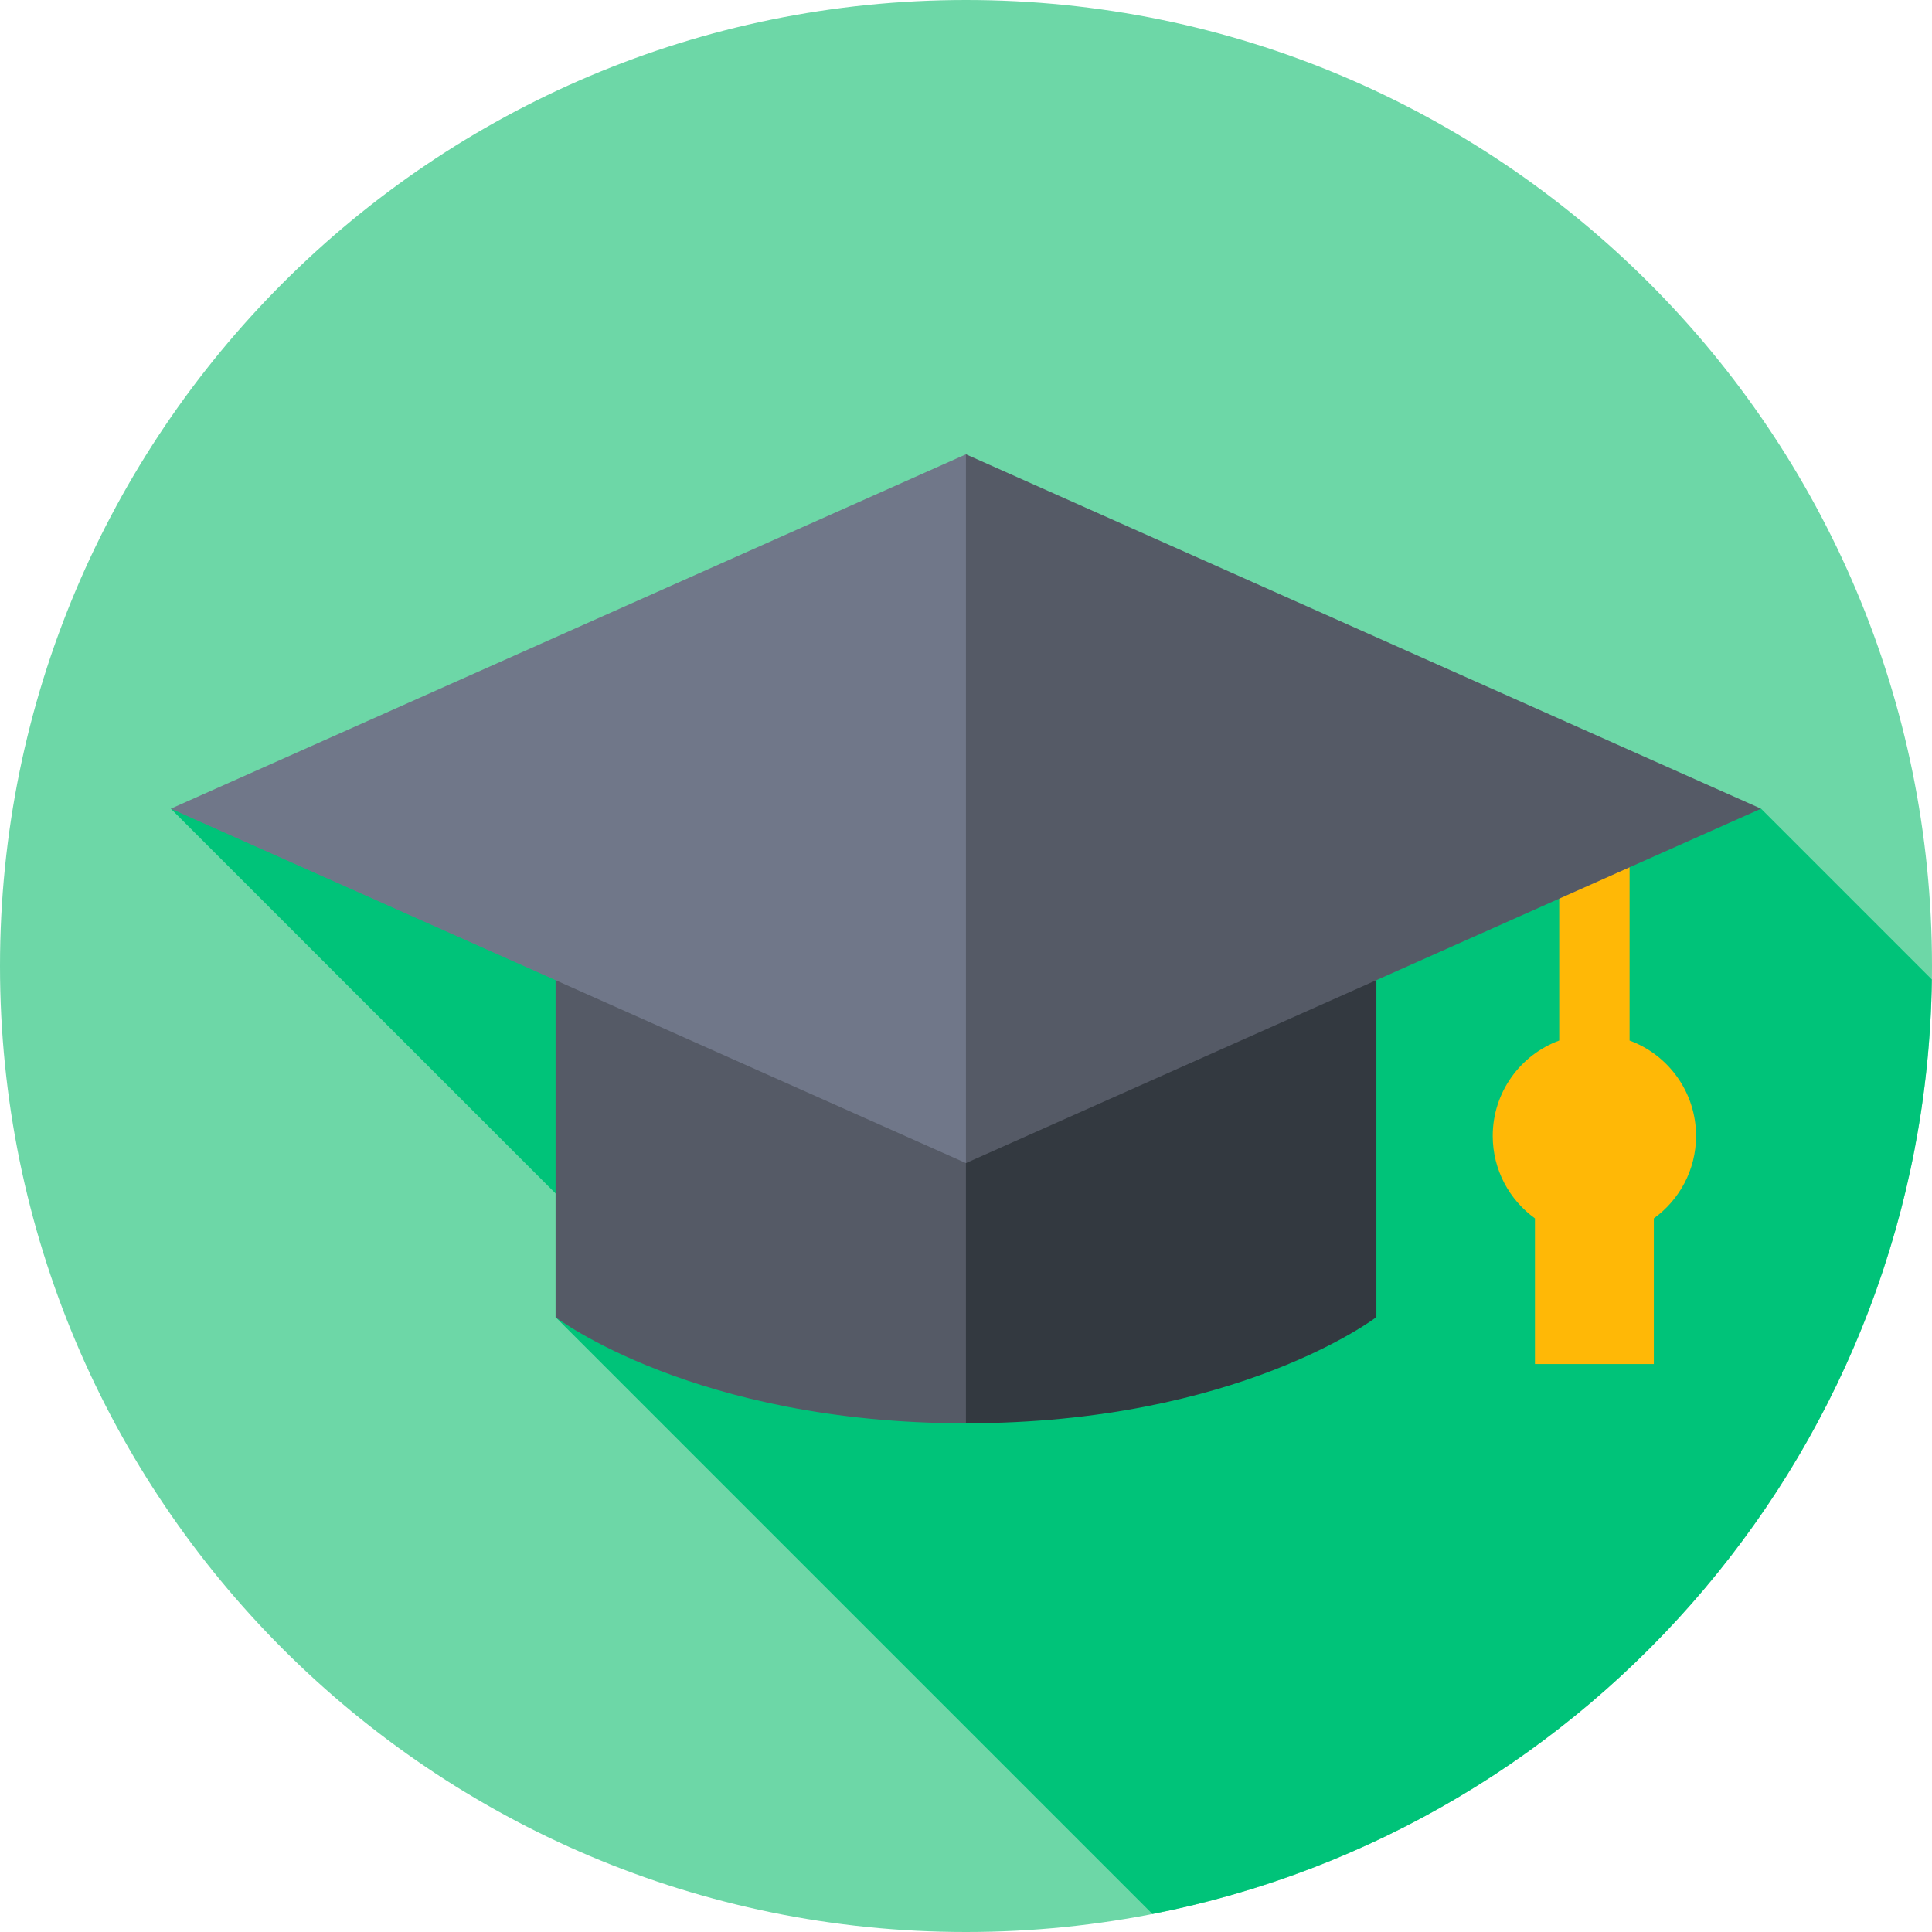
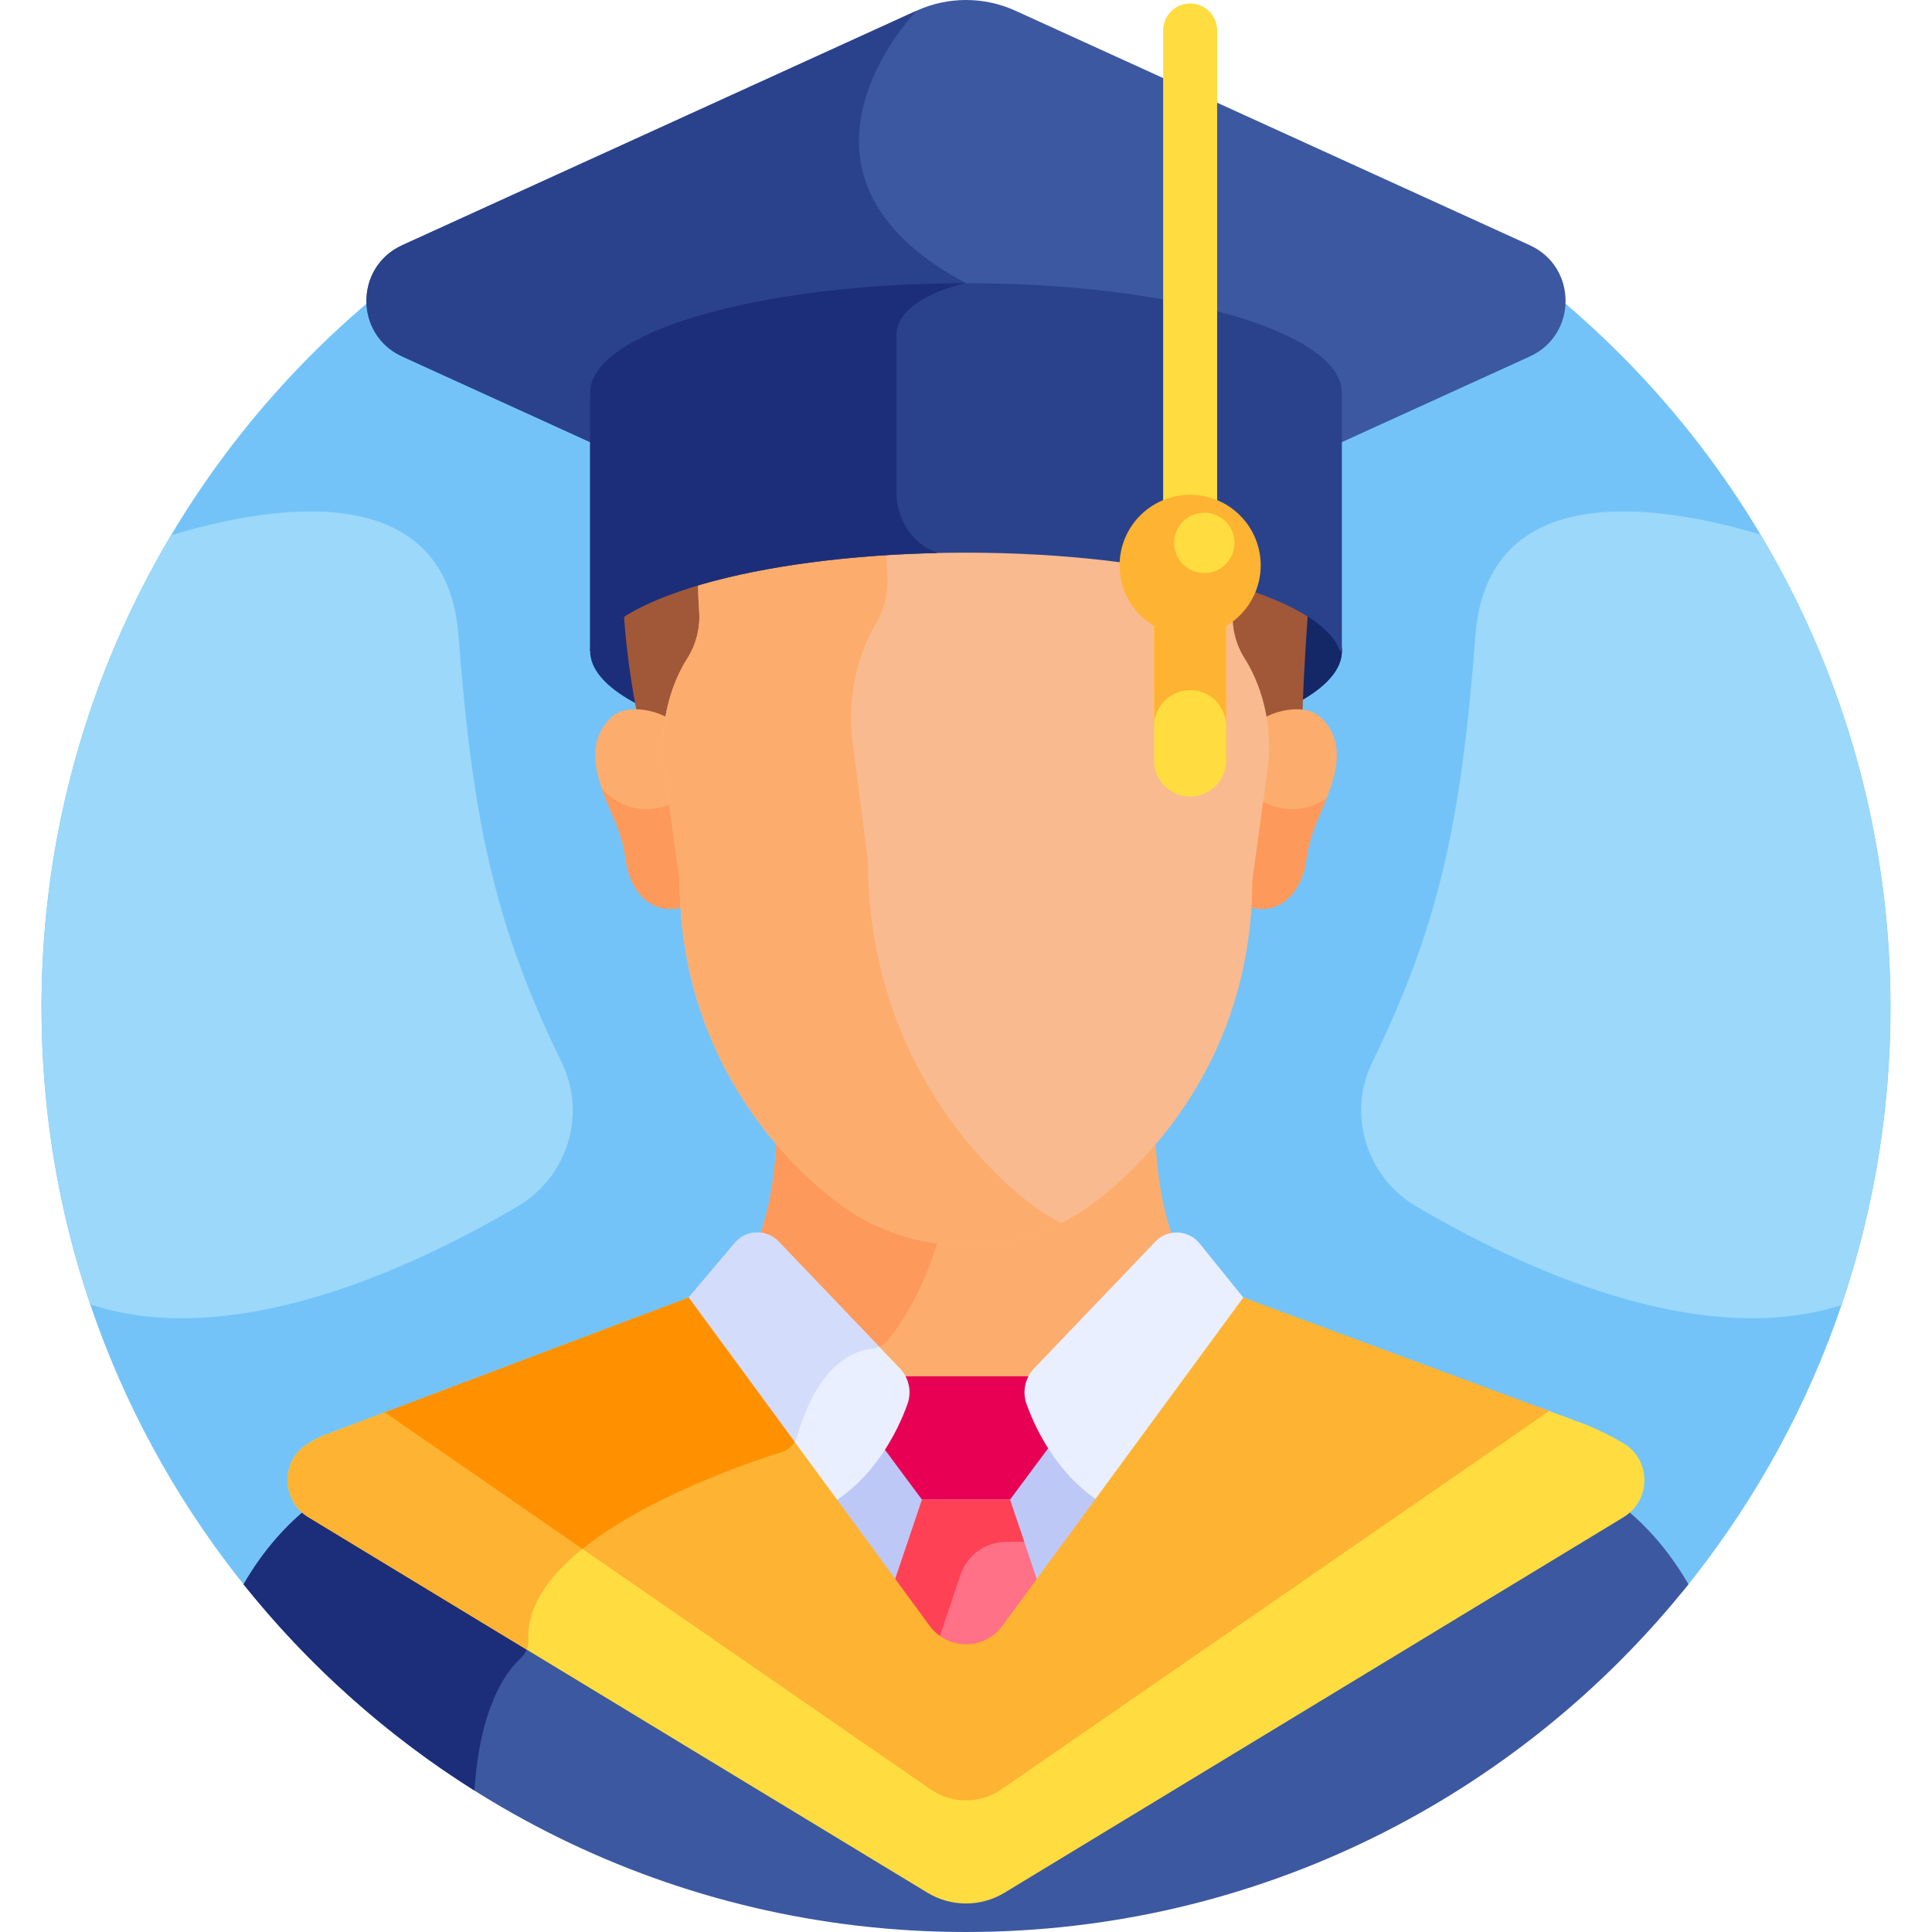
- <svg xmlns="http://www.w3.org/2000/svg" id="Capa_1" enable-background="new 0 0 512 512" height="512" viewBox="0 0 512 512" width="512">
+ <svg xmlns="http://www.w3.org/2000/svg" id="Layer_1" enable-background="new 0 0 512 512" height="512" viewBox="0 0 512 512" width="512">
  <g>
+     <path d="m445.846 421.86c34.471-42.208 55.156-96.117 55.156-154.862 0-135.311-109.691-245.002-245.002-245.002s-245.002 109.691-245.002 245.002c0 58.746 20.685 112.655 55.157 154.863z" fill="#73c3f9" />
+     <ellipse cx="256" cy="172.518" fill="#1c2e7a" rx="99.609" ry="29.032" />
+     <path d="m256 143.486c-1.676 0-3.34.013-4.996.037-1.615 1.91-2.549 3.023-2.549 3.023s59.565 24.862 4.357 54.98c1.061.01 2.119.024 3.188.024 55.013 0 99.609-12.998 99.609-29.032-.001-16.034-44.597-29.032-99.609-29.032z" fill="#142766" />
+     <path d="m185.965 153.225c-8.153 2.414-15.824 5.242-20.695 8.366.808 14.538 3.58 27.554 3.58 27.554 2.629.176 6.334 1.24 8.386 2.234.503-3.128 1.323-7.161 2.482-10.137.883-2.268 1.987-4.559 3.366-6.724 2.394-3.756 3.484-8.186 3.159-12.616-.183-2.494-.311-5.462-.278-8.677z" fill="#a05838" />
+     <path d="m326.035 153.225c.033 3.168-.091 6.096-.27 8.567-.324 4.463.738 8.94 3.15 12.725 1.424 2.234 2.554 4.604 3.451 6.943 1.115 2.909 1.908 6.867 2.398 9.918 2.587-1.253 7.238-2.618 10.401-2.171.321-11.125 1.227-23.914 1.527-27.641-4.867-3.114-12.525-5.933-20.657-8.341z" fill="#a05838" />
+     <path d="m349.868 189.996c-3.92-3.592-11.728-1.771-15.103.428.74 4.605.782 9.317.143 13.97l-3.984 29.015c0 2.339-.074 4.634-.209 6.888 9.714 2.93 14.54-5.791 15.353-11.776.35-2.576.922-5.116 1.715-7.594 2.584-8.069 11.906-21.931 2.085-30.931z" fill="#fcad6d" />
+     <path d="m342.491 214.422c-3.178 0-6.132-.949-8.608-2.567l-2.96 21.554c0 2.339-.074 4.633-.209 6.888 9.714 2.93 14.54-5.791 15.353-11.776.35-2.576.922-5.116 1.715-7.594.845-2.637 2.408-5.895 3.788-9.397-2.568 1.816-5.696 2.892-9.079 2.892z" fill="#fd995b" />
+     <path d="m162.132 189.996c3.92-3.592 11.728-1.771 15.104.428-.74 4.605-.782 9.317-.143 13.97l3.984 29.015c0 2.339.074 4.634.209 6.888-9.714 2.93-14.54-5.791-15.353-11.776-.35-2.576-.922-5.116-1.715-7.594-2.585-8.069-11.907-21.931-2.086-30.931z" fill="#fcad6d" />
+     <path d="m178.252 212.837c-2.075 1.005-4.395 1.585-6.855 1.585-4.77 0-9.036-2.127-11.927-5.475 1.539 4.473 3.698 8.704 4.748 11.981.793 2.478 1.366 5.017 1.715 7.594.813 5.985 5.639 14.706 15.353 11.776-.135-2.255-.209-4.55-.209-6.888z" fill="#fd995b" />
+     <path d="m312.519 368.888 18.126-24.693c-3.916-1.151-7.891-2.195-11.935-3.128-9.698-9.698-12.157-28.086-12.6-40.95-5.061 5.895-10.373 10.826-15.449 14.768-9.889 7.68-22.092 11.851-34.661 11.851-12.568 0-24.771-4.171-34.66-11.851-5.076-3.941-10.388-8.873-15.449-14.768-.443 12.864-2.901 31.252-12.6 40.95-4.045.933-8.019 1.978-11.934 3.128l18.125 24.693z" fill="#fcad6d" />
+     <path d="m231.144 357.403c1.681-.167 3.225-1.003 4.27-2.329 6.774-8.602 11.116-18.83 13.901-28.738-10.166-1.206-19.852-5.141-27.976-11.45-5.075-3.941-10.388-8.873-15.449-14.768-.443 12.864-2.901 31.252-12.6 40.95-4.045.933-8.019 1.978-11.934 3.128l18.125 24.693h16.578c5.327-9.209 11.722-11.152 15.085-11.486z" fill="#fd995b" />
+     <path d="m210.437 383.814 35.951 48.977c4.764 6.491 14.459 6.491 19.224 0l35.951-48.977z" fill="#bec8f7" />
+     <path d="m329.869 174.517c-2.412-3.785-3.474-8.261-3.15-12.725.179-2.471.303-5.399.27-8.567-18.068-5.35-43.197-8.669-70.99-8.669-27.792 0-52.921 3.319-70.988 8.669-.034 3.215.094 6.183.277 8.677.326 4.429-.765 8.86-3.159 12.616-1.38 2.165-2.483 4.456-3.366 6.723-2.863 7.356-3.698 15.335-2.626 23.146l3.985 29.021c0 41.723 22.272 70.082 41.217 84.793 9.889 7.679 22.092 11.85 34.66 11.85s24.772-4.171 34.66-11.85c18.945-14.712 41.217-43.07 41.217-84.793l3.984-29.015c1.062-7.735.257-15.635-2.541-22.934-.895-2.338-2.025-4.707-3.45-6.942z" fill="#f9ba8f" />
+     <path d="m271.202 317.518c-18.945-15.561-41.217-45.558-41.217-89.69l-3.985-30.697c-1.072-8.263-.237-16.702 2.626-24.483.883-2.399 1.987-4.822 3.366-7.112 2.394-3.973 3.484-8.659 3.159-13.344-.143-2.057-.249-4.424-.274-6.976-19.293 1.215-36.511 4.055-49.865 8.009-.034 3.215.094 6.183.277 8.677.326 4.429-.765 8.86-3.159 12.616-1.379 2.165-2.483 4.456-3.366 6.724-2.863 7.356-3.698 15.334-2.626 23.146l3.985 29.022c0 41.723 22.272 70.081 41.217 84.793 9.888 7.679 22.092 11.85 34.66 11.85 8.825 0 17.467-2.064 25.257-5.947-3.543-1.809-6.916-4.009-10.055-6.588z" fill="#fcad6d" />
+     <path d="m447.457 419.86c-4.315-7.451-9.78-14.314-16.701-19.993l-164.545 99.815c-6.146 3.728-14.277 3.728-20.423 0l-164.543-99.814c-6.921 5.679-12.386 12.542-16.701 19.993 44.895 56.156 113.968 92.139 191.456 92.139s146.562-35.983 191.457-92.14z" fill="#3c58a0" />
+     <path d="m138.038 439.39c1.12-1.015 1.772-2.412 1.934-3.897l-58.727-35.625c-6.921 5.679-12.386 12.542-16.701 19.993 17.155 21.459 37.851 39.958 61.188 54.643 1.457-22.393 8.541-31.704 12.306-35.114z" fill="#1c2e7a" />
+     <path d="m273.958 372.114c-.889-2.462-.678-5.138.502-7.385h-18.622-17.763c1.18 2.247 1.39 4.923.502 7.385-1.058 2.931-2.702 6.731-5.101 10.694l10.861 14.626h23.327l11.154-15.021c-2.27-3.82-3.837-7.465-4.86-10.299z" fill="#e80054" />
+     <path d="m267.664 397.434c-8.402 0-14.997 0-23.327 0l-7.531 22.302 9.583 13.055c4.764 6.491 14.459 6.491 19.224 0l9.583-13.055z" fill="#ff7186" />
+     <path d="m248.639 434.843 5.924-17.541c1.756-5.201 6.634-8.702 12.123-8.702h4.749l-3.771-11.167c-8.402 0-14.997 0-23.327 0l-7.531 22.302 9.583 13.055c.771 1.051 1.682 1.914 2.67 2.624z" fill="#ff4155" />
+     <path d="m293.645 399.342 35.179-47.925c.494-4.591.663-7.553.663-7.553l-11.578-14.341c-2.955-3.66-8.453-3.891-11.704-.492l-32.164 33.626c-2.409 2.519-3.175 6.178-1.991 9.457 2.635 7.302 8.823 19.971 21.595 27.228z" fill="#e9efff" />
+     <path d="m218.51 399.553c13.029-7.219 19.313-20.065 21.974-27.439 1.184-3.279.418-6.938-1.991-9.457l-32.164-33.626c-3.252-3.399-8.749-3.168-11.704.492l-12.112 14.341s.195 3.003.735 7.651z" fill="#e9efff" />
+     <path d="m231.144 357.403c.648-.064 1.274-.23 1.861-.483l-26.676-27.888c-3.251-3.399-8.749-3.168-11.704.492l-12.112 14.341s.195 3.003.735 7.651l24.324 33.137c1.789-.708 3.175-2.197 3.707-4.062 5.552-19.457 15.391-22.743 19.865-23.188z" fill="#d3dcfb" />
+     <path d="m430.346 382.575c-3.121-1.894-6.472-3.583-10.071-5.033l-11.524-4.275-143.357 99.021c-5.655 3.906-13.136 3.906-18.79 0l-142.856-98.675-18.901 7.139c-1.111.594-2.195 1.214-3.252 1.857-7.271 4.422-7.14 15.048.136 19.461l164.056 99.519c6.275 3.807 14.148 3.807 20.423 0l164.051-99.516c7.301-4.427 7.385-15.068.085-19.498z" fill="#ffdd40" />
+     <path d="m155.632 409.451-51.883-35.837-18.901 7.139c-1.111.594-2.194 1.214-3.252 1.857-7.271 4.422-7.141 15.048.135 19.461l57.84 35.087c.328-.831.479-1.736.443-2.65-.369-9.42 6.278-17.874 15.618-25.057z" fill="#ffb332" />
+     <path d="m265.612 430.883c-4.764 6.491-14.459 6.491-19.224 0l-63.874-87.019-80.55 30.424 144.641 99.909c5.654 3.906 13.135 3.906 18.79 0l145.154-100.262-81.062-30.069z" fill="#ffb332" />
+     <path d="m154.341 410.467c16.813-13.522 43.561-22.73 52.818-25.655 1.448-.458 2.661-1.424 3.439-2.688l-28.084-38.259-80.55 30.424z" fill="#ff9100" />
    <g>
-       <g>
-         <g>
-           <g>
-             <g>
-               <g>
-                 <g>
-                   <g>
-                     <g>
-                       <g>
-                         <g>
-                           <g>
-                             <g>
-                               <circle cx="256" cy="256" fill="#6dd7a7" r="256" />
-                             </g>
-                           </g>
-                         </g>
-                       </g>
-                     </g>
-                   </g>
-                 </g>
-               </g>
-             </g>
-           </g>
-         </g>
-       </g>
+       <path d="m405.413 64.987-136.309-62.141c-8.324-3.795-17.885-3.795-26.209 0l-136.308 62.141c-12.64 5.762-12.64 23.718 0 29.481l52.219 23.806v-14.198c0-6.396 10.256-13.204 27.436-18.211 38.497-11.22 101.039-11.215 139.517 0 17.18 5.008 27.436 11.815 27.436 18.211v14.198l52.219-23.806c12.639-5.763 12.639-23.719-.001-29.481z" fill="#3c58a0" />
    </g>
-     <path d="m305.392 507.221c116.618-22.798 204.881-124.758 206.563-247.651l-45.256-45.256-345.113.606-1.305-1.305-75.011.699 108.793 108.793-6.831 25.953z" fill="#00c379" />
+     <path d="m106.587 64.987c-12.64 5.762-12.64 23.719 0 29.481l52.218 23.806v-14.198c0-6.396 10.256-13.204 27.436-18.211 17.249-5.028 39.327-7.794 61.904-8.315 4.111-1.751 7.855-2.506 7.855-2.506-54.982-29.191-13.105-72.196-13.105-72.196z" fill="#2a428c" />
+     <path d="m256 75.043c-55.012 0-99.609 12.998-99.609 29.032v68.444h.518c5.116-14.635 47.527-26.054 99.09-26.054s93.975 11.419 99.09 26.054h.518v-68.444c.001-16.034-44.595-29.032-99.607-29.032z" fill="#2a428c" />
+     <path d="m256 75.043c-55.012 0-99.609 12.998-99.609 29.032v68.444h.518c4.864-13.914 43.446-24.913 91.545-25.964v-.008c-11.101-4.278-10.877-15.625-10.877-15.625s0-31.963 0-42.072c.001-10.11 18.423-13.807 18.423-13.807z" fill="#1c2e7a" />
    <g>
-       <g>
-         <path d="m278.375 297.82-22.371-106.451h-108.773v157.69s36.645 28.132 108.777 28.132z" fill="#555a66" />
-         <path d="m255.984 191.359h108.773v157.69s-36.645 28.132-108.777 28.132z" fill="#333940" />
-       </g>
-       <path d="m449.471 301.036c0-11.601-7.333-21.488-17.617-25.282v-62.548h-18.647v62.548c-10.284 3.794-17.617 13.681-17.617 25.282 0 8.996 4.413 16.956 11.188 21.849v38.607h31.505v-38.607c6.775-4.893 11.188-12.853 11.188-21.849z" fill="#ffb806" />
-       <path d="m298.183 214.313-42.199 93.915-210.714-93.915 210.714-93.915z" fill="#707789" />
-       <path d="m466.699 214.313-210.715 93.915v-187.83z" fill="#555a66" />
+       <path d="m315.4 211.089c-5.268 0-9.538-4.27-9.538-9.538v-37.319c0-5.268 4.27-9.538 9.538-9.538s9.538 4.27 9.538 9.538v37.319c.001 5.268-4.27 9.538-9.538 9.538z" fill="#ffdd40" />
+     </g>
+     <path d="m315.4 154.694c-5.268 0-9.538 4.27-9.538 9.538v28.198c0-5.268 4.271-9.538 9.538-9.538 5.268 0 9.538 4.27 9.538 9.538v-28.198c.001-5.268-4.27-9.538-9.538-9.538z" fill="#ffb332" />
+     <g>
+       <path d="m315.4 140.998c-3.951 0-7.154-3.203-7.154-7.154v-125.779c0-3.951 3.203-7.154 7.154-7.154s7.154 3.203 7.154 7.154v125.78c0 3.951-3.203 7.153-7.154 7.153z" fill="#ffdd40" />
+     </g>
+     <path d="m334.097 149.819c0 10.326-8.371 18.697-18.697 18.697s-18.697-8.371-18.697-18.697 8.371-18.697 18.697-18.697 18.697 8.371 18.697 18.697z" fill="#ffb332" />
+     <circle cx="319.15" cy="143.866" fill="#ffdd40" r="7.998" />
+     <g fill="#9bd8f9">
+       <path d="m390.99 168.516c-3.746 49.71-9.904 77.32-27.31 112.962-6.736 13.793-1.61 30.421 11.618 38.209 27.787 16.359 74.958 38.268 112.726 26.178 8.413-24.748 12.978-51.274 12.978-78.868 0-45.809-12.586-88.673-34.467-125.347-26.663-7.958-72.371-15.259-75.545 26.866z" />
+       <path d="m148.832 281.479c-17.406-35.643-23.564-63.252-27.31-112.962-3.199-42.457-49.602-34.707-76.168-26.677-21.813 36.633-34.356 79.428-34.356 125.159 0 27.525 4.541 53.988 12.914 78.683 37.863 12.5 85.373-9.551 113.302-25.993 13.227-7.789 18.353-24.417 11.618-38.21z" />
    </g>
  </g>
</svg>
